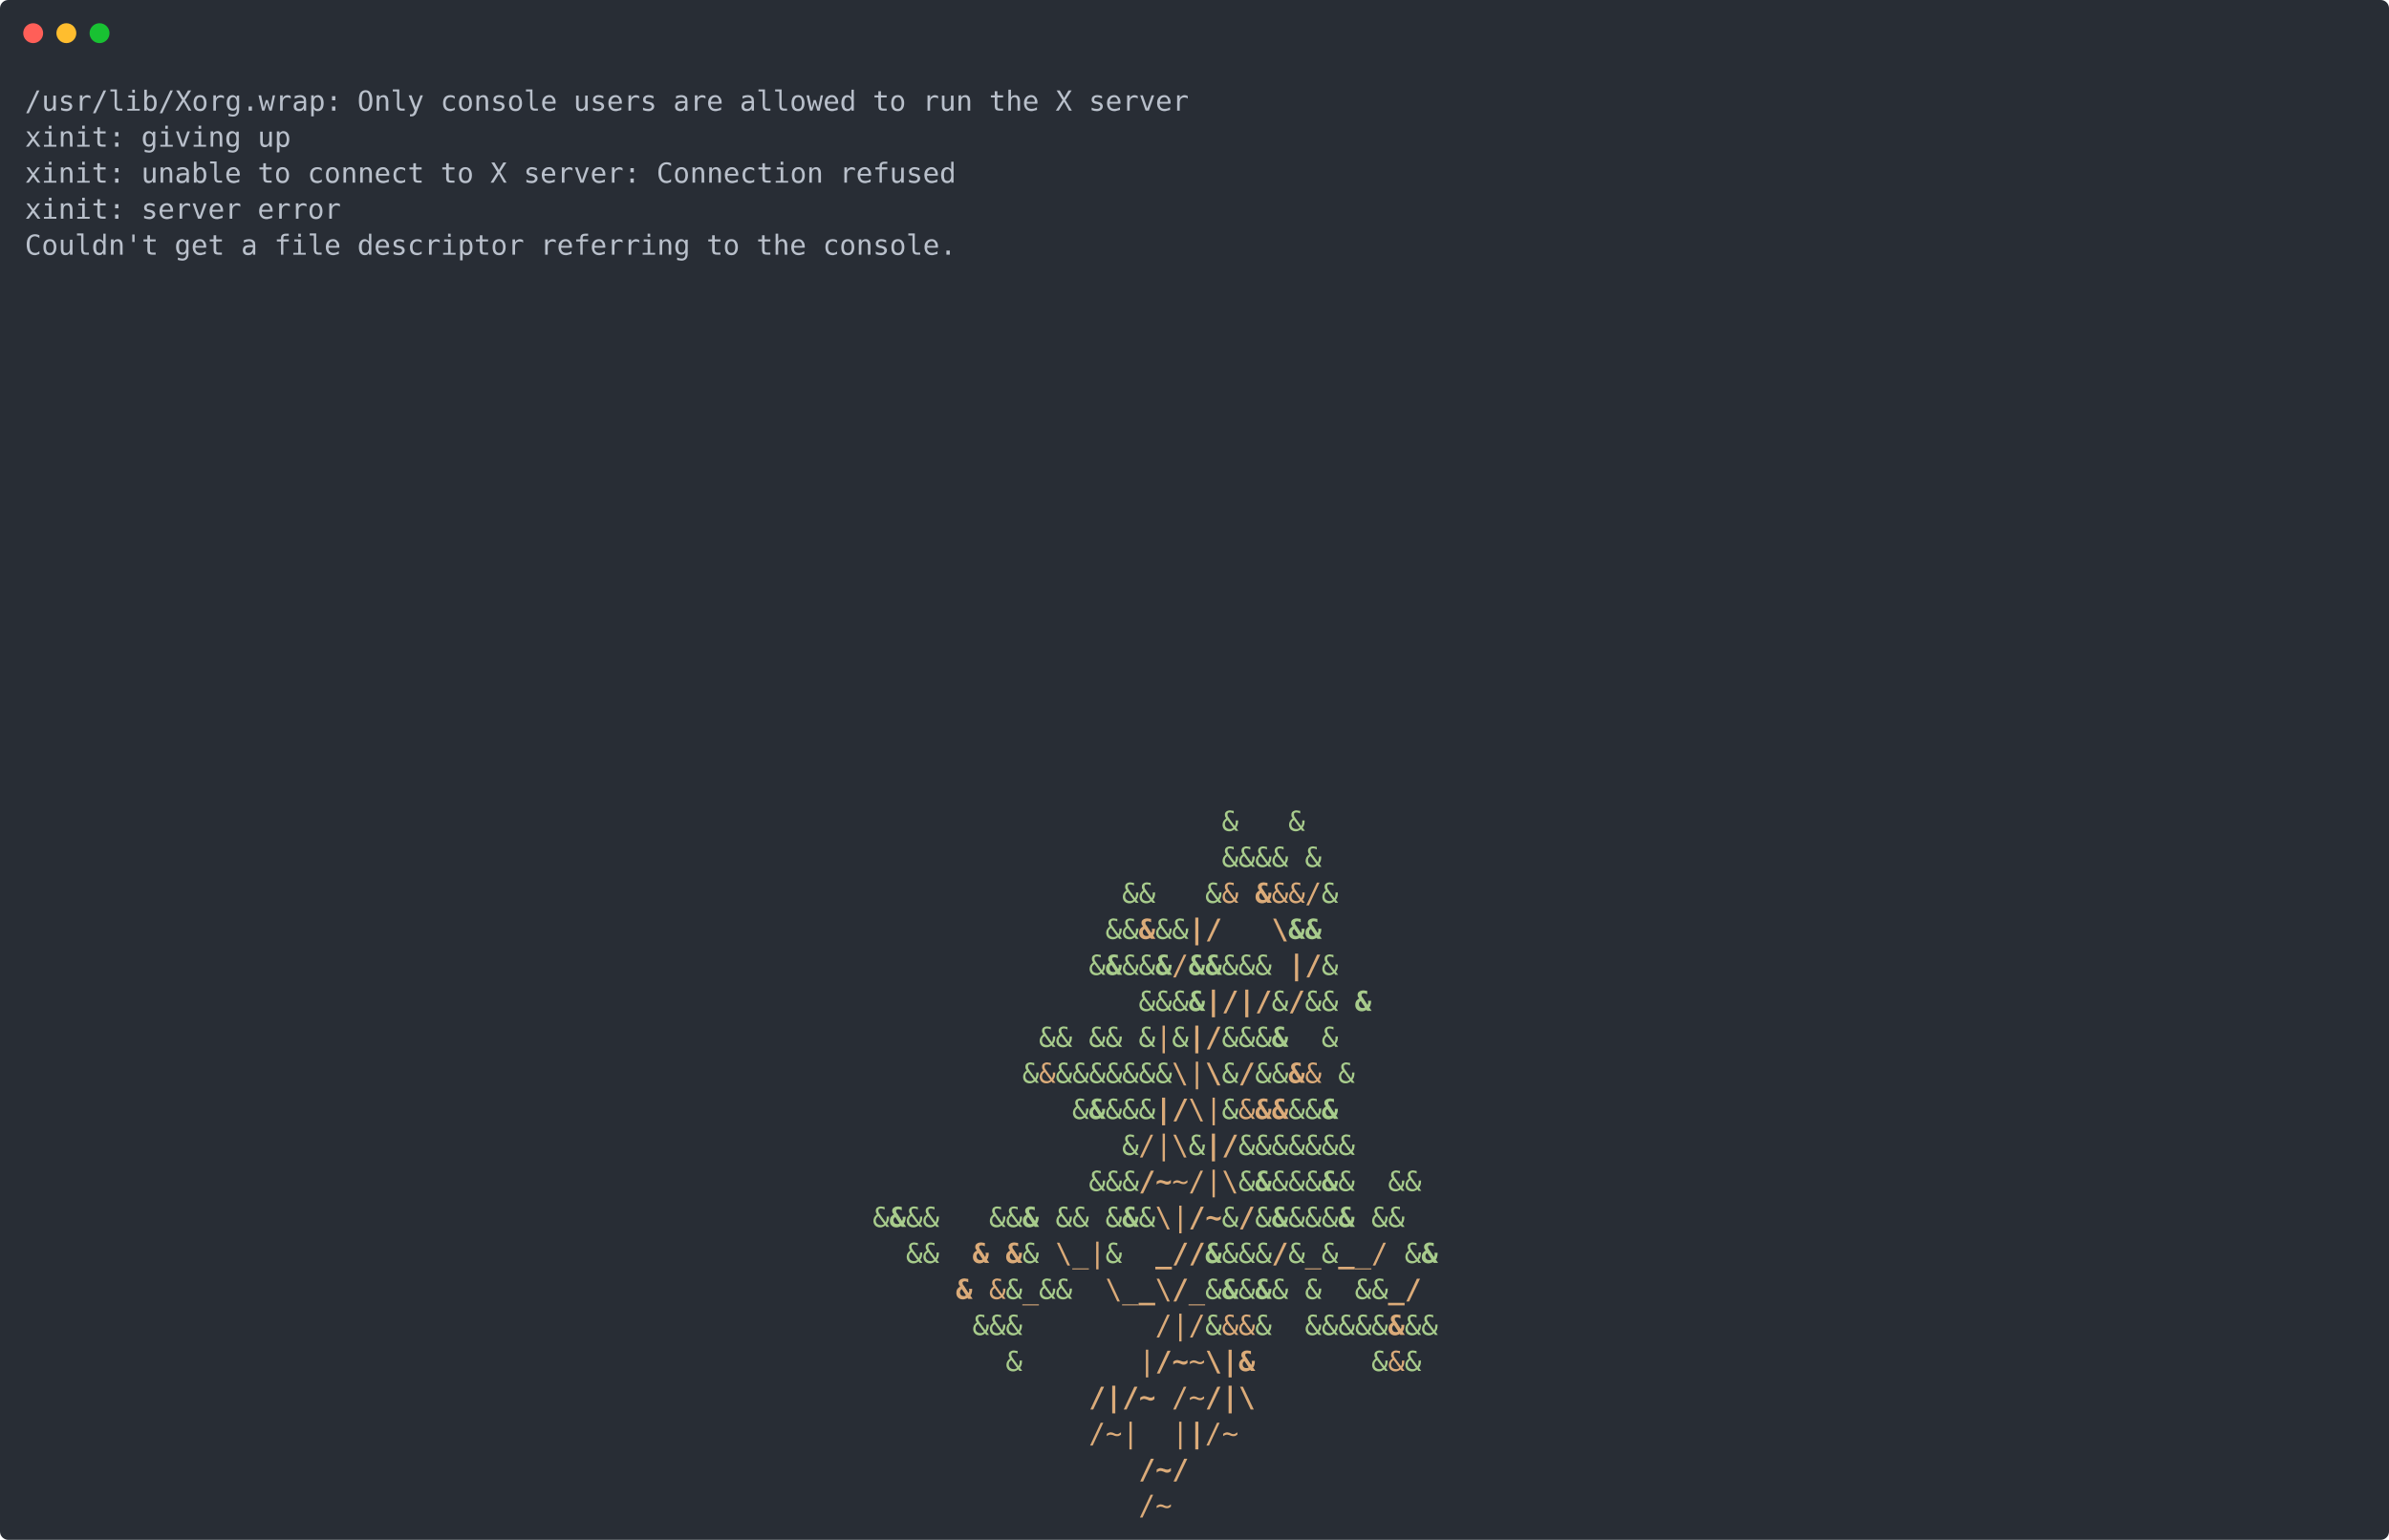
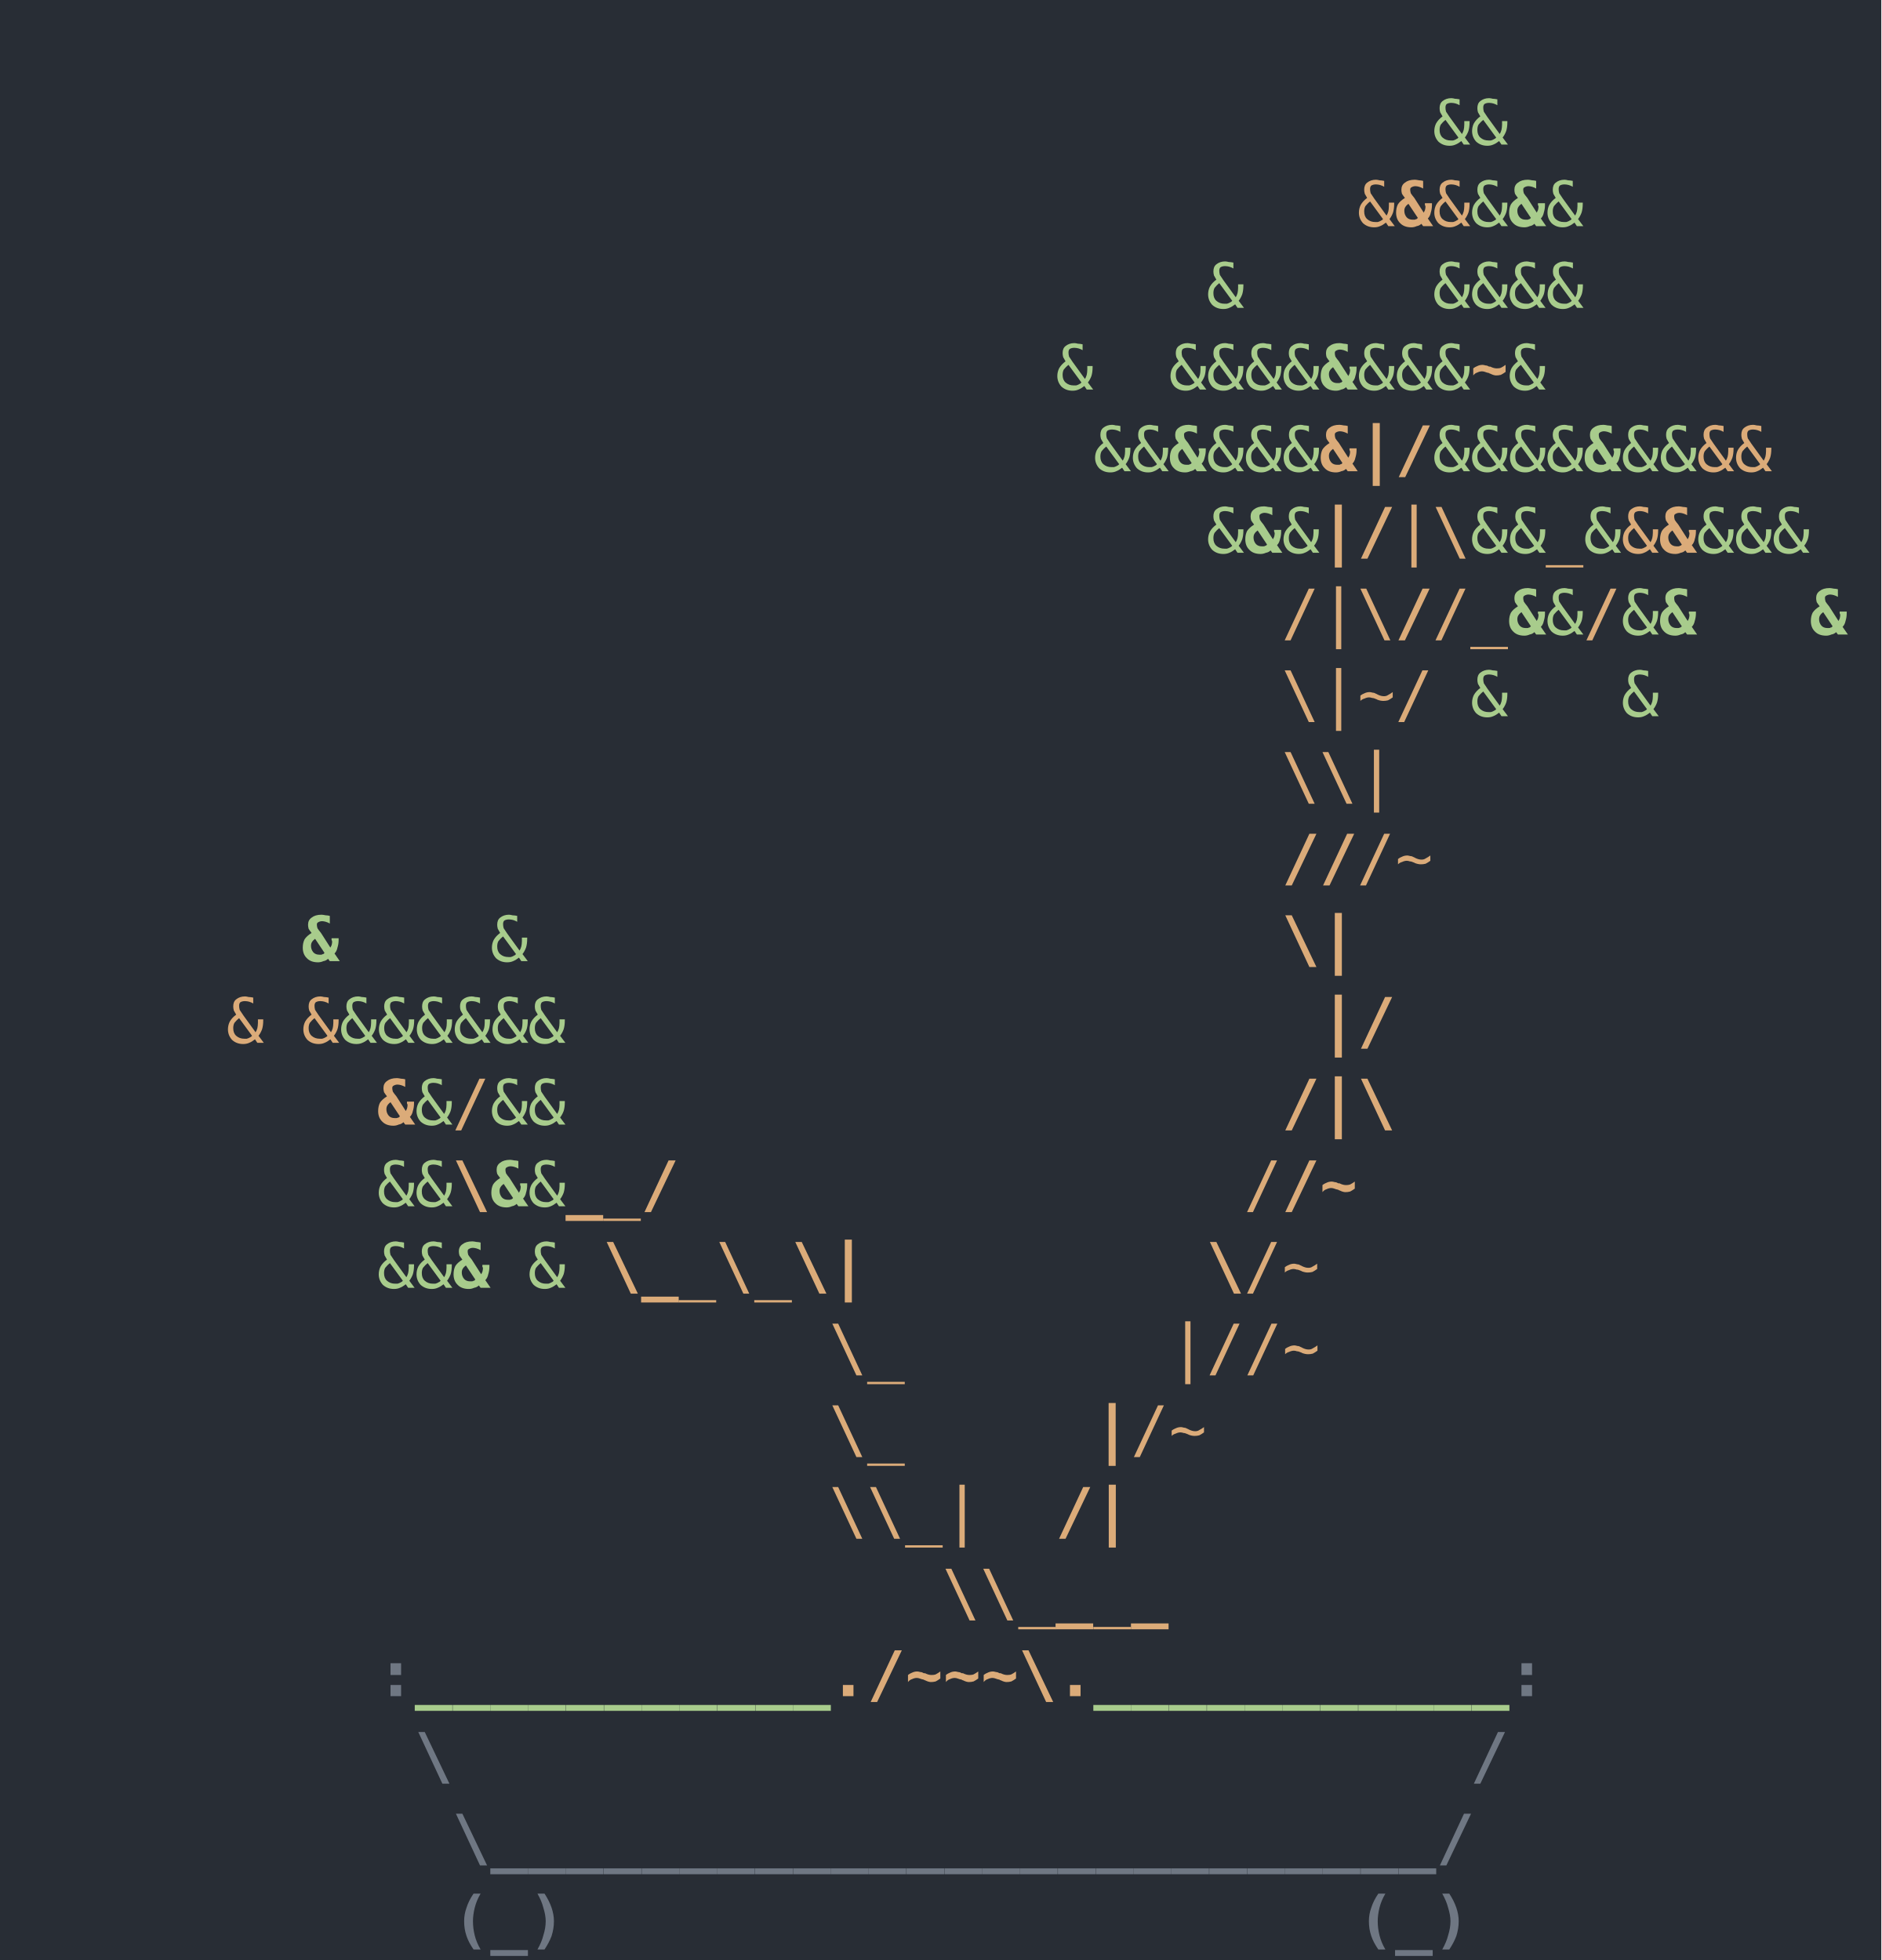
- <svg xmlns="http://www.w3.org/2000/svg" xmlns:xlink="http://www.w3.org/1999/xlink" width="1440" height="928.4">
-   <rect width="1440" height="928.4" rx="5" ry="5" class="a" />
-   <svg y="0%" x="0%">
-     <circle cx="20" cy="20" r="6" fill="#ff5f58" />
-     <circle cx="40" cy="20" r="6" fill="#ffbd2e" />
-     <circle cx="60" cy="20" r="6" fill="#18c132" />
-   </svg>
-   <svg height="868.4" viewBox="0 0 140 86.84" width="1400" x="15" y="50">
-     <style>.a{fill:#282d35}.f,.g,.h,.i,.j,.k{fill:#b9c0cb;white-space:pre}.g,.h,.i,.j,.k{fill:#a8cc8c}.h,.i,.j,.k{fill:#dbab79}.i,.j,.k{font-weight:700}.j,.k{fill:#a8cc8c}.k{fill:#6f7783}</style>
+ <svg xmlns="http://www.w3.org/2000/svg" xmlns:xlink="http://www.w3.org/1999/xlink" width="500" height="521.04">
+   <rect width="500" height="521.04" rx="0" ry="0" class="a" />
+   <svg height="521.04" viewBox="0 0 50 52.104" width="500">
+     <style>.a{fill:#282d35}.d,.e,.f,.g,.h{fill:#a8cc8c;white-space:pre}.e,.f,.g,.h{fill:#dbab79}.f,.g,.h{font-weight:700}.g,.h{fill:#a8cc8c}.h{fill:#6f7783}</style>
    <g font-family="Monaco,Consolas,Menlo,'Bitstream Vera Sans Mono','Powerline Symbols',monospace" font-size="1.67">
      <defs>
-         <symbol id="1">
-           <text y="1.67" class="f">xinit:</text>
-           <text x="7.014" y="1.67" class="f">giving</text>
-           <text x="14.028" y="1.67" class="f">up</text>
-         </symbol>
-         <symbol id="2">
-           <text y="1.67" class="f">xinit:</text>
-           <text x="7.014" y="1.67" class="f">unable</text>
-           <text x="14.028" y="1.67" class="f">to</text>
-           <text x="17.034" y="1.67" class="f">connect</text>
-           <text x="25.05" y="1.67" class="f">to</text>
-           <text x="28.056" y="1.67" class="f">X</text>
-           <text x="30.06" y="1.67" class="f">server:</text>
-           <text x="38.076" y="1.67" class="f">Connection</text>
-           <text x="49.098" y="1.67" class="f">refused</text>
-         </symbol>
-         <symbol id="3">
-           <text y="1.67" class="f">xinit:</text>
-           <text x="7.014" y="1.67" class="f">server</text>
-           <text x="14.028" y="1.67" class="f">error</text>
-         </symbol>
-         <symbol id="4">
-           <text y="1.67" class="f">Couldn't</text>
-           <text x="9.018" y="1.67" class="f">get</text>
-           <text x="13.026" y="1.67" class="f">a</text>
-           <text x="15.03" y="1.67" class="f">file</text>
-           <text x="20.04" y="1.67" class="f">descriptor</text>
-           <text x="31.062" y="1.67" class="f">referring</text>
-           <text x="41.082" y="1.67" class="f">to</text>
-           <text x="44.088" y="1.67" class="f">the</text>
-           <text x="48.096" y="1.67" class="f">console.</text>
-         </symbol>
-         <symbol id="5">
-           <text x="72.144" y="1.67" class="g">&amp;</text>
-           <text x="76.152" y="1.67" class="g">&amp;</text>
-         </symbol>
-         <symbol id="6">
-           <text x="72.144" y="1.67" class="g">&amp;</text>
-           <text x="73.146" y="1.67" class="g">&amp;&amp;</text>
-           <text x="75.15" y="1.67" class="g">&amp;</text>
-           <text x="77.154" y="1.67" class="g">&amp;</text>
-         </symbol>
-         <symbol id="7">
-           <text x="66.132" y="1.67" class="g">&amp;&amp;</text>
-           <text x="71.142" y="1.67" class="g">&amp;</text>
-           <text x="72.144" y="1.67" class="h">&amp;</text>
-           <text x="74.148" y="1.67" class="i">&amp;</text>
-           <text x="75.15" y="1.67" class="h">&amp;&amp;/</text>
-           <text x="78.156" y="1.67" class="g">&amp;</text>
-         </symbol>
-         <symbol id="8">
-           <text x="65.13" y="1.67" class="g">&amp;</text>
-           <text x="66.132" y="1.67" class="g">&amp;</text>
-           <text x="67.134" y="1.67" class="i">&amp;</text>
-           <text x="68.136" y="1.67" class="g">&amp;</text>
-           <text x="69.138" y="1.67" class="g">&amp;</text>
-           <text x="70.14" y="1.67" class="i">|/</text>
-           <text x="75.15" y="1.67" class="i">\</text>
-           <text x="76.152" y="1.67" class="j">&amp;&amp;</text>
-         </symbol>
-         <symbol id="9">
-           <text x="64.128" y="1.67" class="g">&amp;</text>
-           <text x="65.13" y="1.67" class="j">&amp;</text>
-           <text x="66.132" y="1.67" class="g">&amp;</text>
-           <text x="67.134" y="1.67" class="g">&amp;</text>
-           <text x="68.136" y="1.67" class="j">&amp;</text>
-           <text x="69.138" y="1.67" class="h">/</text>
-           <text x="70.14" y="1.67" class="j">&amp;&amp;</text>
-           <text x="72.144" y="1.67" class="g">&amp;</text>
-           <text x="73.146" y="1.67" class="g">&amp;</text>
-           <text x="74.148" y="1.67" class="g">&amp;</text>
-           <text x="76.152" y="1.67" class="i">|/</text>
-           <text x="78.156" y="1.67" class="g">&amp;</text>
-         </symbol>
-         <symbol id="10">
-           <text x="67.134" y="1.67" class="g">&amp;</text>
-           <text x="68.136" y="1.67" class="g">&amp;&amp;</text>
-           <text x="70.14" y="1.67" class="j">&amp;</text>
-           <text x="71.142" y="1.67" class="i">|/|/</text>
-           <text x="75.15" y="1.67" class="g">&amp;</text>
-           <text x="76.152" y="1.67" class="i">/</text>
-           <text x="77.154" y="1.67" class="g">&amp;</text>
-           <text x="78.156" y="1.67" class="g">&amp;</text>
-           <text x="80.16" y="1.67" class="j">&amp;</text>
-         </symbol>
-         <symbol id="11">
-           <text x="61.122" y="1.67" class="g">&amp;</text>
-           <text x="62.124" y="1.67" class="g">&amp;</text>
-           <text x="64.128" y="1.67" class="g">&amp;&amp;</text>
-           <text x="67.134" y="1.67" class="g">&amp;</text>
-           <text x="68.136" y="1.67" class="h">|</text>
-           <text x="69.138" y="1.67" class="g">&amp;</text>
-           <text x="70.14" y="1.67" class="i">|/</text>
-           <text x="72.144" y="1.67" class="g">&amp;&amp;&amp;</text>
-           <text x="75.15" y="1.67" class="j">&amp;</text>
-           <text x="78.156" y="1.67" class="g">&amp;</text>
-         </symbol>
-         <symbol id="12">
-           <text x="60.12" y="1.67" class="g">&amp;</text>
-           <text x="61.122" y="1.67" class="h">&amp;</text>
-           <text x="62.124" y="1.67" class="g">&amp;&amp;&amp;&amp;</text>
-           <text x="66.132" y="1.67" class="g">&amp;&amp;&amp;</text>
-           <text x="69.138" y="1.67" class="h">\|</text>
-           <text x="71.142" y="1.67" class="i">\</text>
-           <text x="72.144" y="1.67" class="g">&amp;</text>
-           <text x="73.146" y="1.67" class="i">/</text>
-           <text x="74.148" y="1.67" class="g">&amp;&amp;</text>
-           <text x="76.152" y="1.67" class="i">&amp;</text>
-           <text x="77.154" y="1.67" class="h">&amp;</text>
-           <text x="79.158" y="1.67" class="g">&amp;</text>
-         </symbol>
-         <symbol id="13">
-           <text x="63.126" y="1.67" class="g">&amp;</text>
-           <text x="64.128" y="1.67" class="j">&amp;</text>
-           <text x="65.13" y="1.67" class="g">&amp;&amp;</text>
-           <text x="67.134" y="1.67" class="g">&amp;</text>
-           <text x="68.136" y="1.67" class="i">|/</text>
-           <text x="70.14" y="1.67" class="h">\|</text>
-           <text x="72.144" y="1.67" class="g">&amp;</text>
-           <text x="73.146" y="1.67" class="h">&amp;</text>
-           <text x="74.148" y="1.67" class="i">&amp;&amp;</text>
-           <text x="76.152" y="1.67" class="g">&amp;</text>
-           <text x="77.154" y="1.67" class="g">&amp;</text>
-           <text x="78.156" y="1.67" class="j">&amp;</text>
-         </symbol>
-         <symbol id="14">
-           <text x="66.132" y="1.67" class="g">&amp;</text>
-           <text x="67.134" y="1.67" class="h">/|\</text>
-           <text x="70.14" y="1.67" class="g">&amp;</text>
-           <text x="71.142" y="1.67" class="i">|/</text>
-           <text x="73.146" y="1.67" class="g">&amp;&amp;</text>
-           <text x="75.15" y="1.67" class="g">&amp;&amp;</text>
-           <text x="77.154" y="1.67" class="g">&amp;&amp;&amp;</text>
-         </symbol>
-         <symbol id="15">
-           <text x="64.128" y="1.67" class="g">&amp;&amp;&amp;</text>
-           <text x="67.134" y="1.67" class="i">/~</text>
-           <text x="69.138" y="1.67" class="h">~/|\</text>
-           <text x="73.146" y="1.67" class="g">&amp;</text>
-           <text x="74.148" y="1.67" class="j">&amp;</text>
-           <text x="75.15" y="1.67" class="g">&amp;</text>
-           <text x="76.152" y="1.67" class="g">&amp;&amp;</text>
-           <text x="78.156" y="1.67" class="j">&amp;</text>
-           <text x="79.158" y="1.67" class="g">&amp;</text>
-           <text x="82.164" y="1.67" class="g">&amp;&amp;</text>
-         </symbol>
-         <symbol id="16">
-           <text x="51.102" y="1.67" class="g">&amp;</text>
-           <text x="52.104" y="1.67" class="j">&amp;</text>
-           <text x="53.106" y="1.67" class="g">&amp;</text>
-           <text x="54.108" y="1.67" class="g">&amp;</text>
-           <text x="58.116" y="1.67" class="g">&amp;&amp;</text>
-           <text x="60.12" y="1.67" class="j">&amp;</text>
-           <text x="62.124" y="1.67" class="g">&amp;&amp;</text>
-           <text x="65.13" y="1.67" class="g">&amp;</text>
-           <text x="66.132" y="1.67" class="j">&amp;</text>
-           <text x="67.134" y="1.67" class="g">&amp;</text>
-           <text x="68.136" y="1.67" class="h">\|</text>
-           <text x="70.14" y="1.67" class="i">/~</text>
-           <text x="72.144" y="1.67" class="g">&amp;</text>
-           <text x="73.146" y="1.67" class="i">/</text>
-           <text x="74.148" y="1.67" class="g">&amp;</text>
-           <text x="75.15" y="1.67" class="j">&amp;</text>
-           <text x="76.152" y="1.67" class="g">&amp;</text>
-           <text x="77.154" y="1.67" class="g">&amp;&amp;</text>
-           <text x="79.158" y="1.67" class="j">&amp;</text>
-           <text x="81.162" y="1.67" class="g">&amp;</text>
-           <text x="82.164" y="1.67" class="g">&amp;</text>
-         </symbol>
-         <symbol id="17">
-           <text x="53.106" y="1.67" class="g">&amp;&amp;</text>
-           <text x="57.114" y="1.67" class="i">&amp;</text>
-           <text x="59.118" y="1.67" class="i">&amp;</text>
-           <text x="60.12" y="1.67" class="g">&amp;</text>
-           <text x="62.124" y="1.67" class="h">\_|</text>
-           <text x="65.13" y="1.67" class="g">&amp;</text>
-           <text x="68.136" y="1.67" class="i">_//</text>
-           <text x="71.142" y="1.67" class="j">&amp;</text>
-           <text x="72.144" y="1.67" class="g">&amp;&amp;&amp;</text>
-           <text x="75.15" y="1.67" class="i">/</text>
-           <text x="76.152" y="1.67" class="g">&amp;</text>
-           <text x="77.154" y="1.67" class="h">_</text>
-           <text x="78.156" y="1.67" class="g">&amp;</text>
-           <text x="79.158" y="1.67" class="i">_</text>
-           <text x="80.16" y="1.67" class="h">_/</text>
-           <text x="83.166" y="1.67" class="g">&amp;</text>
-           <text x="84.168" y="1.67" class="j">&amp;</text>
-         </symbol>
-         <symbol id="18">
-           <text x="56.112" y="1.67" class="i">&amp;</text>
-           <text x="58.116" y="1.67" class="h">&amp;</text>
-           <text x="59.118" y="1.67" class="g">&amp;</text>
-           <text x="60.12" y="1.67" class="h">_</text>
-           <text x="61.122" y="1.67" class="g">&amp;</text>
-           <text x="62.124" y="1.67" class="g">&amp;</text>
-           <text x="65.13" y="1.67" class="h">\_</text>
-           <text x="67.134" y="1.67" class="i">_</text>
-           <text x="68.136" y="1.67" class="h">\</text>
-           <text x="69.138" y="1.67" class="i">/</text>
-           <text x="70.14" y="1.67" class="h">_</text>
-           <text x="71.142" y="1.67" class="g">&amp;</text>
-           <text x="72.144" y="1.67" class="j">&amp;</text>
-           <text x="73.146" y="1.67" class="g">&amp;</text>
-           <text x="74.148" y="1.67" class="j">&amp;</text>
-           <text x="75.15" y="1.67" class="g">&amp;</text>
-           <text x="77.154" y="1.67" class="g">&amp;</text>
-           <text x="80.16" y="1.67" class="g">&amp;&amp;</text>
-           <text x="82.164" y="1.67" class="i">_/</text>
-         </symbol>
-         <symbol id="19">
-           <text x="57.114" y="1.67" class="g">&amp;&amp;</text>
-           <text x="59.118" y="1.67" class="g">&amp;</text>
-           <text x="68.136" y="1.67" class="h">/|/</text>
-           <text x="71.142" y="1.67" class="g">&amp;</text>
-           <text x="72.144" y="1.67" class="h">&amp;&amp;</text>
-           <text x="74.148" y="1.67" class="g">&amp;</text>
-           <text x="77.154" y="1.67" class="g">&amp;&amp;&amp;&amp;</text>
-           <text x="81.162" y="1.67" class="g">&amp;</text>
-           <text x="82.164" y="1.67" class="i">&amp;</text>
-           <text x="83.166" y="1.67" class="g">&amp;</text>
-           <text x="84.168" y="1.67" class="g">&amp;</text>
-         </symbol>
-         <symbol id="20">
-           <text x="59.118" y="1.67" class="g">&amp;</text>
-           <text x="67.134" y="1.67" class="h">|</text>
-           <text x="68.136" y="1.67" class="i">/~</text>
-           <text x="70.14" y="1.67" class="h">~</text>
-           <text x="71.142" y="1.67" class="i">\|&amp;</text>
-           <text x="81.162" y="1.67" class="g">&amp;</text>
-           <text x="82.164" y="1.67" class="h">&amp;</text>
-           <text x="83.166" y="1.67" class="g">&amp;</text>
-         </symbol>
-         <symbol id="21">
-           <text x="64.128" y="1.67" class="i">/|/~</text>
-           <text x="69.138" y="1.67" class="h">/~</text>
-           <text x="71.142" y="1.67" class="i">/|\</text>
-         </symbol>
-         <symbol id="22">
-           <text x="64.128" y="1.67" class="h">/~|</text>
-           <text x="69.138" y="1.67" class="h">|</text>
-           <text x="70.14" y="1.67" class="i">|</text>
-           <text x="71.142" y="1.67" class="h">/~</text>
-         </symbol>
-         <symbol id="23">
-           <text x="67.134" y="1.67" class="i">/~/</text>
-         </symbol>
-         <symbol id="24">
-           <text x="67.134" y="1.67" class="h">/~</text>
-         </symbol>
-         <symbol id="25">
-           <text x="69.138" y="1.67" class="h">/~</text>
-           <text x="71.142" y="1.67" class="i">~</text>
-         </symbol>
-         <symbol id="26">
-           <text x="55.11" y="1.67" class="k">:</text>
-           <text x="56.112" y="1.67" class="j">___________</text>
-           <text x="67.134" y="1.67" class="i">./~~~\.</text>
-           <text x="74.148" y="1.67" class="j">___________</text>
-           <text x="85.17" y="1.67" class="k">:</text>
-         </symbol>
-         <symbol id="27">
-           <text x="56.112" y="1.67" class="k">\</text>
-           <text x="84.168" y="1.67" class="k">/</text>
-         </symbol>
-         <symbol id="28">
-           <text x="57.114" y="1.67" class="k">\_________________________/</text>
-         </symbol>
-         <symbol id="29">
-           <text x="57.114" y="1.67" class="k">(_)</text>
-           <text x="81.162" y="1.67" class="k">(_)</text>
-         </symbol>
        <symbol id="a">
-           <path fill="transparent" d="M0 0h140v40H0z" />
+           <path fill="transparent" d="M0 0h50v24H0z" />
        </symbol>
      </defs>
-       <path class="a" d="M0 0h140v86.84H0z" />
-       <svg width="1680">
+       <path class="a" d="M0 0h50v52.104H0z" />
+       <svg width="50">
        <svg>
          <use xlink:href="#a" />
-           <text y="1.67" class="f">/usr/lib/Xorg.wrap:</text>
-           <text x="20.04" y="1.67" class="f">Only</text>
-           <text x="25.05" y="1.67" class="f">console</text>
-           <text x="33.066" y="1.67" class="f">users</text>
-           <text x="39.078" y="1.67" class="f">are</text>
-           <text x="43.086" y="1.67" class="f">allowed</text>
-           <text x="51.102" y="1.67" class="f">to</text>
-           <text x="54.108" y="1.67" class="f">run</text>
-           <text x="58.116" y="1.67" class="f">the</text>
-           <text x="62.124" y="1.67" class="f">X</text>
-           <text x="64.128" y="1.67" class="f">server</text>
-           <use xlink:href="#1" y="2.171" />
-           <use xlink:href="#2" y="4.342" />
-           <use xlink:href="#3" y="6.513" />
-           <use xlink:href="#4" y="8.684" />
-           <use xlink:href="#5" y="43.42" />
-           <use xlink:href="#6" y="45.591" />
-           <use xlink:href="#7" y="47.762" />
-           <use xlink:href="#8" y="49.933" />
-           <use xlink:href="#9" y="52.104" />
-           <use xlink:href="#10" y="54.275" />
-           <use xlink:href="#11" y="56.446" />
-           <use xlink:href="#12" y="58.617" />
-           <use xlink:href="#13" y="60.788" />
-           <use xlink:href="#14" y="62.959" />
-           <use xlink:href="#15" y="65.13" />
-           <use xlink:href="#16" y="67.301" />
-           <use xlink:href="#17" y="69.472" />
-           <use xlink:href="#18" y="71.643" />
-           <use xlink:href="#19" y="73.814" />
-           <use xlink:href="#20" y="75.985" />
-           <use xlink:href="#21" y="78.156" />
-           <use xlink:href="#22" y="80.327" />
-           <use xlink:href="#23" y="82.498" />
-           <use xlink:href="#24" y="84.669" />
-         </svg>
-         <svg x="140">
-           <use xlink:href="#a" />
-           <use xlink:href="#1" />
-           <use xlink:href="#2" y="2.171" />
-           <use xlink:href="#3" y="4.342" />
-           <use xlink:href="#4" y="6.513" />
-           <use xlink:href="#5" y="41.249" />
-           <use xlink:href="#6" y="43.42" />
-           <use xlink:href="#7" y="45.591" />
-           <use xlink:href="#8" y="47.762" />
-           <use xlink:href="#9" y="49.933" />
-           <use xlink:href="#10" y="52.104" />
-           <use xlink:href="#11" y="54.275" />
-           <use xlink:href="#12" y="56.446" />
-           <use xlink:href="#13" y="58.617" />
-           <use xlink:href="#14" y="60.788" />
-           <use xlink:href="#15" y="62.959" />
-           <use xlink:href="#16" y="65.13" />
-           <use xlink:href="#17" y="67.301" />
-           <use xlink:href="#18" y="69.472" />
-           <use xlink:href="#19" y="71.643" />
-           <use xlink:href="#20" y="73.814" />
-           <use xlink:href="#21" y="75.985" />
-           <use xlink:href="#22" y="78.156" />
-           <use xlink:href="#23" y="80.327" />
-           <use xlink:href="#24" y="82.498" />
-         </svg>
-         <svg x="280">
-           <use xlink:href="#a" />
-           <use xlink:href="#1" />
-           <use xlink:href="#2" y="2.171" />
-           <use xlink:href="#3" y="4.342" />
-           <use xlink:href="#4" y="6.513" />
-           <use xlink:href="#5" y="41.249" />
-           <use xlink:href="#6" y="43.42" />
-           <use xlink:href="#7" y="45.591" />
-           <use xlink:href="#8" y="47.762" />
-           <use xlink:href="#9" y="49.933" />
-           <use xlink:href="#10" y="52.104" />
-           <use xlink:href="#11" y="54.275" />
-           <use xlink:href="#12" y="56.446" />
-           <use xlink:href="#13" y="58.617" />
-           <use xlink:href="#14" y="60.788" />
-           <use xlink:href="#15" y="62.959" />
-           <use xlink:href="#16" y="65.13" />
-           <use xlink:href="#17" y="67.301" />
-           <use xlink:href="#18" y="69.472" />
-           <use xlink:href="#19" y="71.643" />
-           <use xlink:href="#20" y="73.814" />
-           <use xlink:href="#21" y="75.985" />
-           <use xlink:href="#22" y="78.156" />
-           <use xlink:href="#23" y="80.327" />
-           <use xlink:href="#24" y="82.498" />
-           <use xlink:href="#25" y="84.669" />
-         </svg>
-         <svg x="420">
-           <use xlink:href="#a" />
-           <use xlink:href="#2" />
-           <use xlink:href="#3" y="2.171" />
-           <use xlink:href="#4" y="4.342" />
-           <use xlink:href="#5" y="39.078" />
-           <use xlink:href="#6" y="41.249" />
-           <use xlink:href="#7" y="43.42" />
-           <use xlink:href="#8" y="45.591" />
-           <use xlink:href="#9" y="47.762" />
-           <use xlink:href="#10" y="49.933" />
-           <use xlink:href="#11" y="52.104" />
-           <use xlink:href="#12" y="54.275" />
-           <use xlink:href="#13" y="56.446" />
-           <use xlink:href="#14" y="58.617" />
-           <use xlink:href="#15" y="60.788" />
-           <use xlink:href="#16" y="62.959" />
-           <use xlink:href="#17" y="65.13" />
-           <use xlink:href="#18" y="67.301" />
-           <use xlink:href="#19" y="69.472" />
-           <use xlink:href="#20" y="71.643" />
-           <use xlink:href="#21" y="73.814" />
-           <use xlink:href="#22" y="75.985" />
-           <use xlink:href="#23" y="78.156" />
-           <use xlink:href="#24" y="80.327" />
-           <use xlink:href="#25" y="82.498" />
-         </svg>
-         <svg x="560">
-           <use xlink:href="#a" />
-           <use xlink:href="#2" />
-           <use xlink:href="#3" y="2.171" />
-           <use xlink:href="#4" y="4.342" />
-           <use xlink:href="#5" y="39.078" />
-           <use xlink:href="#6" y="41.249" />
-           <use xlink:href="#7" y="43.42" />
-           <use xlink:href="#8" y="45.591" />
-           <use xlink:href="#9" y="47.762" />
-           <use xlink:href="#10" y="49.933" />
-           <use xlink:href="#11" y="52.104" />
-           <use xlink:href="#12" y="54.275" />
-           <use xlink:href="#13" y="56.446" />
-           <use xlink:href="#14" y="58.617" />
-           <use xlink:href="#15" y="60.788" />
-           <use xlink:href="#16" y="62.959" />
-           <use xlink:href="#17" y="65.13" />
-           <use xlink:href="#18" y="67.301" />
-           <use xlink:href="#19" y="69.472" />
-           <use xlink:href="#20" y="71.643" />
-           <use xlink:href="#21" y="73.814" />
-           <use xlink:href="#22" y="75.985" />
-           <use xlink:href="#23" y="78.156" />
-           <use xlink:href="#24" y="80.327" />
-           <use xlink:href="#25" y="82.498" />
-           <use xlink:href="#26" y="84.669" />
-         </svg>
-         <svg x="700">
-           <use xlink:href="#a" />
-           <use xlink:href="#3" />
-           <use xlink:href="#4" y="2.171" />
-           <use xlink:href="#5" y="36.907" />
-           <use xlink:href="#6" y="39.078" />
-           <use xlink:href="#7" y="41.249" />
-           <use xlink:href="#8" y="43.42" />
-           <use xlink:href="#9" y="45.591" />
-           <use xlink:href="#10" y="47.762" />
-           <use xlink:href="#11" y="49.933" />
-           <use xlink:href="#12" y="52.104" />
-           <use xlink:href="#13" y="54.275" />
-           <use xlink:href="#14" y="56.446" />
-           <use xlink:href="#15" y="58.617" />
-           <use xlink:href="#16" y="60.788" />
-           <use xlink:href="#17" y="62.959" />
-           <use xlink:href="#18" y="65.13" />
-           <use xlink:href="#19" y="67.301" />
-           <use xlink:href="#20" y="69.472" />
-           <use xlink:href="#21" y="71.643" />
-           <use xlink:href="#22" y="73.814" />
-           <use xlink:href="#23" y="75.985" />
-           <use xlink:href="#24" y="78.156" />
-           <use xlink:href="#25" y="80.327" />
-           <use xlink:href="#26" y="82.498" />
-         </svg>
-         <svg x="840">
-           <use xlink:href="#a" />
-           <use xlink:href="#3" />
-           <use xlink:href="#4" y="2.171" />
-           <use xlink:href="#5" y="36.907" />
-           <use xlink:href="#6" y="39.078" />
-           <use xlink:href="#7" y="41.249" />
-           <use xlink:href="#8" y="43.42" />
-           <use xlink:href="#9" y="45.591" />
-           <use xlink:href="#10" y="47.762" />
-           <use xlink:href="#11" y="49.933" />
-           <use xlink:href="#12" y="52.104" />
-           <use xlink:href="#13" y="54.275" />
-           <use xlink:href="#14" y="56.446" />
-           <use xlink:href="#15" y="58.617" />
-           <use xlink:href="#16" y="60.788" />
-           <use xlink:href="#17" y="62.959" />
-           <use xlink:href="#18" y="65.13" />
-           <use xlink:href="#19" y="67.301" />
-           <use xlink:href="#20" y="69.472" />
-           <use xlink:href="#21" y="71.643" />
-           <use xlink:href="#22" y="73.814" />
-           <use xlink:href="#23" y="75.985" />
-           <use xlink:href="#24" y="78.156" />
-           <use xlink:href="#25" y="80.327" />
-           <use xlink:href="#26" y="82.498" />
-           <use xlink:href="#27" y="84.669" />
-         </svg>
-         <svg x="980">
-           <use xlink:href="#a" />
-           <use xlink:href="#4" />
-           <use xlink:href="#5" y="34.736" />
-           <use xlink:href="#6" y="36.907" />
-           <use xlink:href="#7" y="39.078" />
-           <use xlink:href="#8" y="41.249" />
-           <use xlink:href="#9" y="43.42" />
-           <use xlink:href="#10" y="45.591" />
-           <use xlink:href="#11" y="47.762" />
-           <use xlink:href="#12" y="49.933" />
-           <use xlink:href="#13" y="52.104" />
-           <use xlink:href="#14" y="54.275" />
-           <use xlink:href="#15" y="56.446" />
-           <use xlink:href="#16" y="58.617" />
-           <use xlink:href="#17" y="60.788" />
-           <use xlink:href="#18" y="62.959" />
-           <use xlink:href="#19" y="65.13" />
-           <use xlink:href="#20" y="67.301" />
-           <use xlink:href="#21" y="69.472" />
-           <use xlink:href="#22" y="71.643" />
-           <use xlink:href="#23" y="73.814" />
-           <use xlink:href="#24" y="75.985" />
-           <use xlink:href="#25" y="78.156" />
-           <use xlink:href="#26" y="80.327" />
-           <use xlink:href="#27" y="82.498" />
-         </svg>
-         <svg x="1120">
-           <use xlink:href="#a" />
-           <use xlink:href="#4" />
-           <use xlink:href="#5" y="34.736" />
-           <use xlink:href="#6" y="36.907" />
-           <use xlink:href="#7" y="39.078" />
-           <use xlink:href="#8" y="41.249" />
-           <use xlink:href="#9" y="43.42" />
-           <use xlink:href="#10" y="45.591" />
-           <use xlink:href="#11" y="47.762" />
-           <use xlink:href="#12" y="49.933" />
-           <use xlink:href="#13" y="52.104" />
-           <use xlink:href="#14" y="54.275" />
-           <use xlink:href="#15" y="56.446" />
-           <use xlink:href="#16" y="58.617" />
-           <use xlink:href="#17" y="60.788" />
-           <use xlink:href="#18" y="62.959" />
-           <use xlink:href="#19" y="65.13" />
-           <use xlink:href="#20" y="67.301" />
-           <use xlink:href="#21" y="69.472" />
-           <use xlink:href="#22" y="71.643" />
-           <use xlink:href="#23" y="73.814" />
-           <use xlink:href="#24" y="75.985" />
-           <use xlink:href="#25" y="78.156" />
-           <use xlink:href="#26" y="80.327" />
-           <use xlink:href="#27" y="82.498" />
-           <use xlink:href="#28" y="84.669" />
-         </svg>
-         <svg x="1260">
-           <use xlink:href="#a" />
-           <use xlink:href="#5" y="32.565" />
-           <use xlink:href="#6" y="34.736" />
-           <use xlink:href="#7" y="36.907" />
-           <use xlink:href="#8" y="39.078" />
-           <use xlink:href="#9" y="41.249" />
-           <use xlink:href="#10" y="43.42" />
-           <use xlink:href="#11" y="45.591" />
-           <use xlink:href="#12" y="47.762" />
-           <use xlink:href="#13" y="49.933" />
-           <use xlink:href="#14" y="52.104" />
-           <use xlink:href="#15" y="54.275" />
-           <use xlink:href="#16" y="56.446" />
-           <use xlink:href="#17" y="58.617" />
-           <use xlink:href="#18" y="60.788" />
-           <use xlink:href="#19" y="62.959" />
-           <use xlink:href="#20" y="65.13" />
-           <use xlink:href="#21" y="67.301" />
-           <use xlink:href="#22" y="69.472" />
-           <use xlink:href="#23" y="71.643" />
-           <use xlink:href="#24" y="73.814" />
-           <use xlink:href="#25" y="75.985" />
-           <use xlink:href="#26" y="78.156" />
-           <use xlink:href="#27" y="80.327" />
-           <use xlink:href="#28" y="82.498" />
-         </svg>
-         <svg x="1400">
-           <use xlink:href="#a" />
-           <use xlink:href="#5" y="32.565" />
-           <use xlink:href="#6" y="34.736" />
-           <use xlink:href="#7" y="36.907" />
-           <use xlink:href="#8" y="39.078" />
-           <use xlink:href="#9" y="41.249" />
-           <use xlink:href="#10" y="43.42" />
-           <use xlink:href="#11" y="45.591" />
-           <use xlink:href="#12" y="47.762" />
-           <use xlink:href="#13" y="49.933" />
-           <use xlink:href="#14" y="52.104" />
-           <use xlink:href="#15" y="54.275" />
-           <use xlink:href="#16" y="56.446" />
-           <use xlink:href="#17" y="58.617" />
-           <use xlink:href="#18" y="60.788" />
-           <use xlink:href="#19" y="62.959" />
-           <use xlink:href="#20" y="65.13" />
-           <use xlink:href="#21" y="67.301" />
-           <use xlink:href="#22" y="69.472" />
-           <use xlink:href="#23" y="71.643" />
-           <use xlink:href="#24" y="73.814" />
-           <use xlink:href="#25" y="75.985" />
-           <use xlink:href="#26" y="78.156" />
-           <use xlink:href="#27" y="80.327" />
-           <use xlink:href="#28" y="82.498" />
-           <use xlink:href="#29" y="84.669" />
-         </svg>
-         <svg x="1540">
-           <use xlink:href="#a" />
-           <use xlink:href="#5" y="28.223" />
-           <use xlink:href="#6" y="30.394" />
-           <use xlink:href="#7" y="32.565" />
-           <use xlink:href="#8" y="34.736" />
-           <use xlink:href="#9" y="36.907" />
-           <use xlink:href="#10" y="39.078" />
-           <use xlink:href="#11" y="41.249" />
-           <use xlink:href="#12" y="43.42" />
-           <use xlink:href="#13" y="45.591" />
-           <use xlink:href="#14" y="47.762" />
-           <use xlink:href="#15" y="49.933" />
-           <use xlink:href="#16" y="52.104" />
-           <use xlink:href="#17" y="54.275" />
-           <use xlink:href="#18" y="56.446" />
-           <use xlink:href="#19" y="58.617" />
-           <use xlink:href="#20" y="60.788" />
-           <use xlink:href="#21" y="62.959" />
-           <use xlink:href="#22" y="65.13" />
-           <use xlink:href="#23" y="67.301" />
-           <use xlink:href="#24" y="69.472" />
-           <use xlink:href="#25" y="71.643" />
-           <use xlink:href="#26" y="73.814" />
-           <use xlink:href="#27" y="75.985" />
-           <use xlink:href="#28" y="78.156" />
-           <use xlink:href="#29" y="80.327" />
+           <text x="38.076" y="3.841" class="d">&amp;&amp;</text>
+           <text x="36.072" y="6.012" class="e">&amp;</text>
+           <text x="37.074" y="6.012" class="f">&amp;</text>
+           <text x="38.076" y="6.012" class="e">&amp;</text>
+           <text x="39.078" y="6.012" class="d">&amp;</text>
+           <text x="40.08" y="6.012" class="g">&amp;</text>
+           <text x="41.082" y="6.012" class="d">&amp;</text>
+           <text x="32.064" y="8.183" class="d">&amp;</text>
+           <text x="38.076" y="8.183" class="d">&amp;&amp;</text>
+           <text x="40.08" y="8.183" class="d">&amp;&amp;</text>
+           <text x="28.056" y="10.354" class="d">&amp;</text>
+           <text x="31.062" y="10.354" class="d">&amp;</text>
+           <text x="32.064" y="10.354" class="d">&amp;&amp;</text>
+           <text x="34.068" y="10.354" class="d">&amp;</text>
+           <text x="35.07" y="10.354" class="g">&amp;</text>
+           <text x="36.072" y="10.354" class="d">&amp;&amp;</text>
+           <text x="38.076" y="10.354" class="d">&amp;</text>
+           <text x="39.078" y="10.354" class="f">~</text>
+           <text x="40.08" y="10.354" class="d">&amp;</text>
+           <text x="29.058" y="12.525" class="d">&amp;&amp;</text>
+           <text x="31.062" y="12.525" class="g">&amp;</text>
+           <text x="32.064" y="12.525" class="d">&amp;</text>
+           <text x="33.066" y="12.525" class="d">&amp;&amp;</text>
+           <text x="35.07" y="12.525" class="f">&amp;|/</text>
+           <text x="38.076" y="12.525" class="d">&amp;</text>
+           <text x="39.078" y="12.525" class="d">&amp;&amp;</text>
+           <text x="41.082" y="12.525" class="d">&amp;</text>
+           <text x="42.084" y="12.525" class="g">&amp;</text>
+           <text x="43.086" y="12.525" class="d">&amp;&amp;</text>
+           <text x="45.09" y="12.525" class="e">&amp;&amp;</text>
+           <text x="32.064" y="14.696" class="d">&amp;</text>
+           <text x="33.066" y="14.696" class="g">&amp;</text>
+           <text x="34.068" y="14.696" class="d">&amp;</text>
+           <text x="35.07" y="14.696" class="f">|/</text>
+           <text x="37.074" y="14.696" class="e">|\</text>
+           <text x="39.078" y="14.696" class="d">&amp;&amp;</text>
+           <text x="41.082" y="14.696" class="e">_</text>
+           <text x="42.084" y="14.696" class="d">&amp;</text>
+           <text x="43.086" y="14.696" class="e">&amp;</text>
+           <text x="44.088" y="14.696" class="f">&amp;</text>
+           <text x="45.09" y="14.696" class="d">&amp;</text>
+           <text x="46.092" y="14.696" class="d">&amp;</text>
+           <text x="47.094" y="14.696" class="d">&amp;</text>
+           <text x="34.068" y="16.867" class="e">/|\</text>
+           <text x="37.074" y="16.867" class="f">/</text>
+           <text x="38.076" y="16.867" class="e">/_</text>
+           <text x="40.08" y="16.867" class="g">&amp;</text>
+           <text x="41.082" y="16.867" class="d">&amp;</text>
+           <text x="42.084" y="16.867" class="e">/</text>
+           <text x="43.086" y="16.867" class="d">&amp;</text>
+           <text x="44.088" y="16.867" class="g">&amp;</text>
+           <text x="48.096" y="16.867" class="g">&amp;</text>
+           <text x="34.068" y="19.038" class="e">\|~/</text>
+           <text x="39.078" y="19.038" class="d">&amp;</text>
+           <text x="43.086" y="19.038" class="d">&amp;</text>
+           <text x="34.068" y="21.209" class="e">\\|</text>
+           <text x="34.068" y="23.38" class="f">//</text>
+           <text x="36.072" y="23.38" class="e">/~</text>
+           <text x="8.016" y="25.551" class="g">&amp;</text>
+           <text x="13.026" y="25.551" class="d">&amp;</text>
+           <text x="34.068" y="25.551" class="f">\|</text>
+           <text x="6.012" y="27.722" class="e">&amp;</text>
+           <text x="8.016" y="27.722" class="e">&amp;</text>
+           <text x="9.018" y="27.722" class="d">&amp;&amp;&amp;&amp;&amp;</text>
+           <text x="14.028" y="27.722" class="d">&amp;</text>
+           <text x="35.07" y="27.722" class="f">|/</text>
+           <text x="10.02" y="29.893" class="f">&amp;</text>
+           <text x="11.022" y="29.893" class="d">&amp;</text>
+           <text x="12.024" y="29.893" class="e">/</text>
+           <text x="13.026" y="29.893" class="d">&amp;</text>
+           <text x="14.028" y="29.893" class="d">&amp;</text>
+           <text x="34.068" y="29.893" class="f">/|\</text>
+           <text x="10.02" y="32.064" class="d">&amp;&amp;</text>
+           <text x="12.024" y="32.064" class="f">\</text>
+           <text x="13.026" y="32.064" class="g">&amp;</text>
+           <text x="14.028" y="32.064" class="d">&amp;</text>
+           <text x="15.03" y="32.064" class="f">_</text>
+           <text x="16.032" y="32.064" class="e">_</text>
+           <text x="17.034" y="32.064" class="f">/</text>
+           <text x="33.066" y="32.064" class="e">/</text>
+           <text x="34.068" y="32.064" class="f">/~</text>
+           <text x="10.02" y="34.235" class="d">&amp;&amp;</text>
+           <text x="12.024" y="34.235" class="g">&amp;</text>
+           <text x="14.028" y="34.235" class="d">&amp;</text>
+           <text x="16.032" y="34.235" class="f">\_</text>
+           <text x="18.036" y="34.235" class="e">_\_</text>
+           <text x="21.042" y="34.235" class="f">\|</text>
+           <text x="32.064" y="34.235" class="f">\</text>
+           <text x="33.066" y="34.235" class="e">/~</text>
+           <text x="22.044" y="36.406" class="e">\_</text>
+           <text x="31.062" y="36.406" class="e">|//~</text>
+           <text x="22.044" y="38.577" class="e">\_</text>
+           <text x="29.058" y="38.577" class="f">|</text>
+           <text x="30.06" y="38.577" class="e">/~</text>
+           <text x="22.044" y="40.748" class="e">\\_|</text>
+           <text x="28.056" y="40.748" class="f">/|</text>
+           <text x="25.05" y="42.919" class="e">\\_</text>
+           <text x="28.056" y="42.919" class="f">_</text>
+           <text x="29.058" y="42.919" class="e">_</text>
+           <text x="30.06" y="42.919" class="f">_</text>
+           <text x="10.02" y="45.09" class="h">:</text>
+           <text x="11.022" y="45.09" class="g">___________</text>
+           <text x="22.044" y="45.09" class="f">./~~~\.</text>
+           <text x="29.058" y="45.09" class="g">___________</text>
+           <text x="40.08" y="45.09" class="h">:</text>
+           <text x="11.022" y="47.261" class="h">\</text>
+           <text x="39.078" y="47.261" class="h">/</text>
+           <text x="12.024" y="49.432" class="h">\_________________________/</text>
+           <text x="12.024" y="51.603" class="h">(_)</text>
+           <text x="36.072" y="51.603" class="h">(_)</text>
        </svg>
      </svg>
    </g>
  </svg>
</svg>
